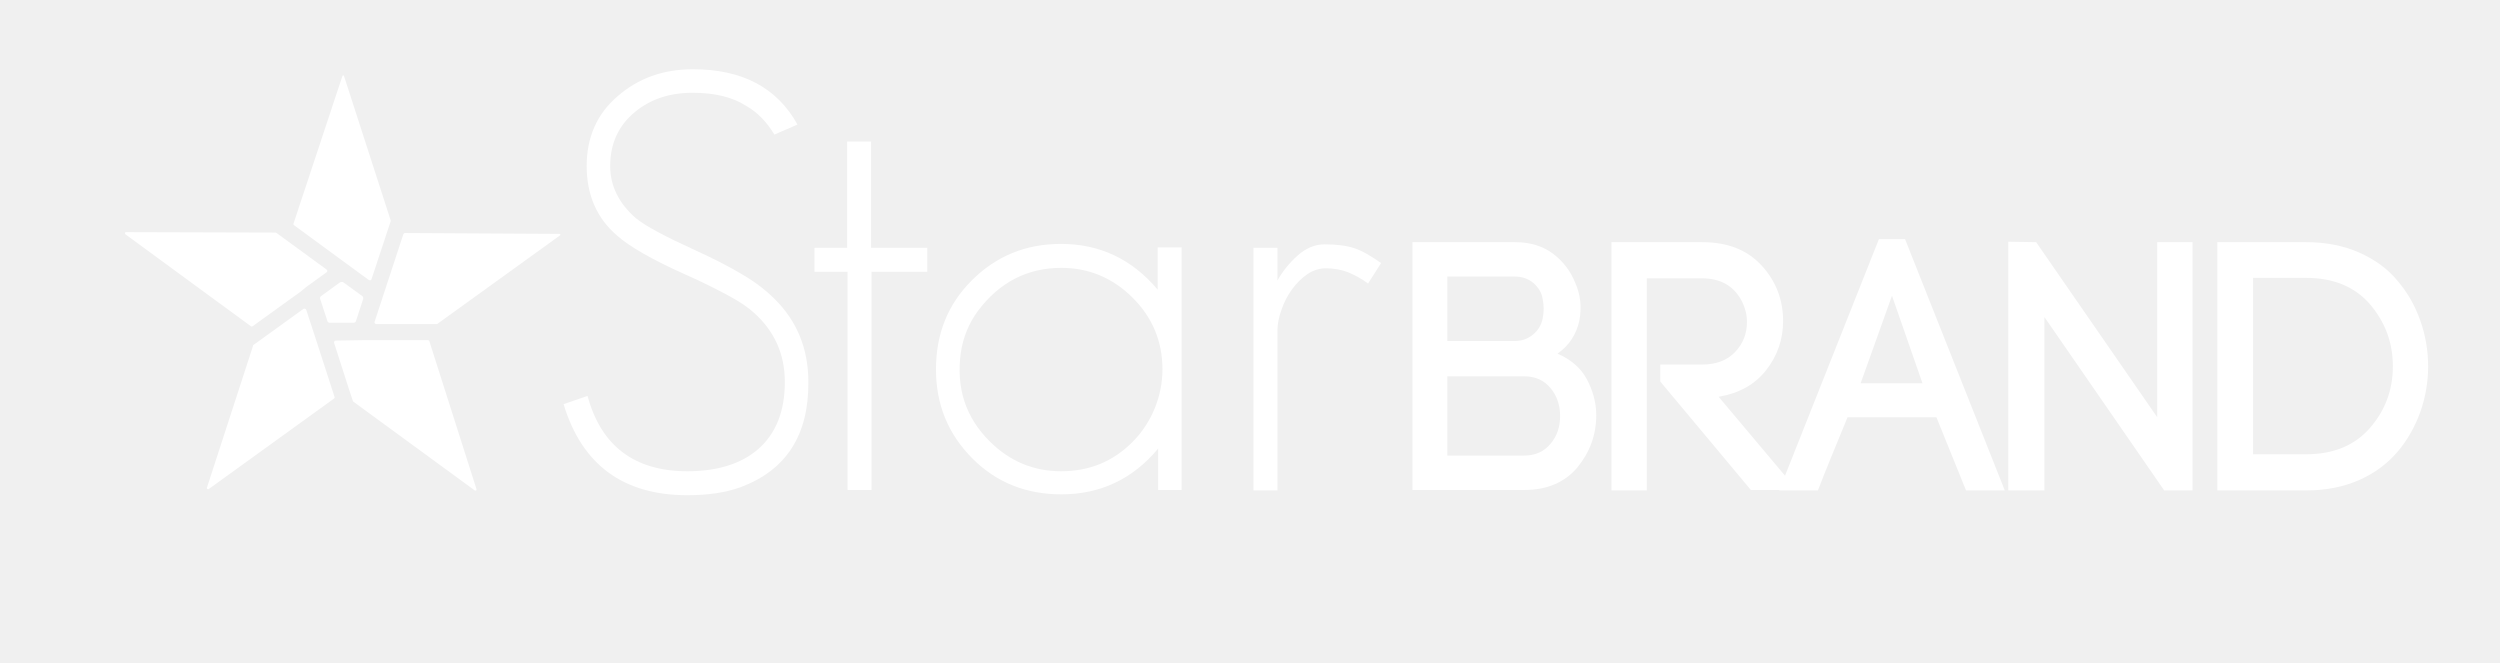
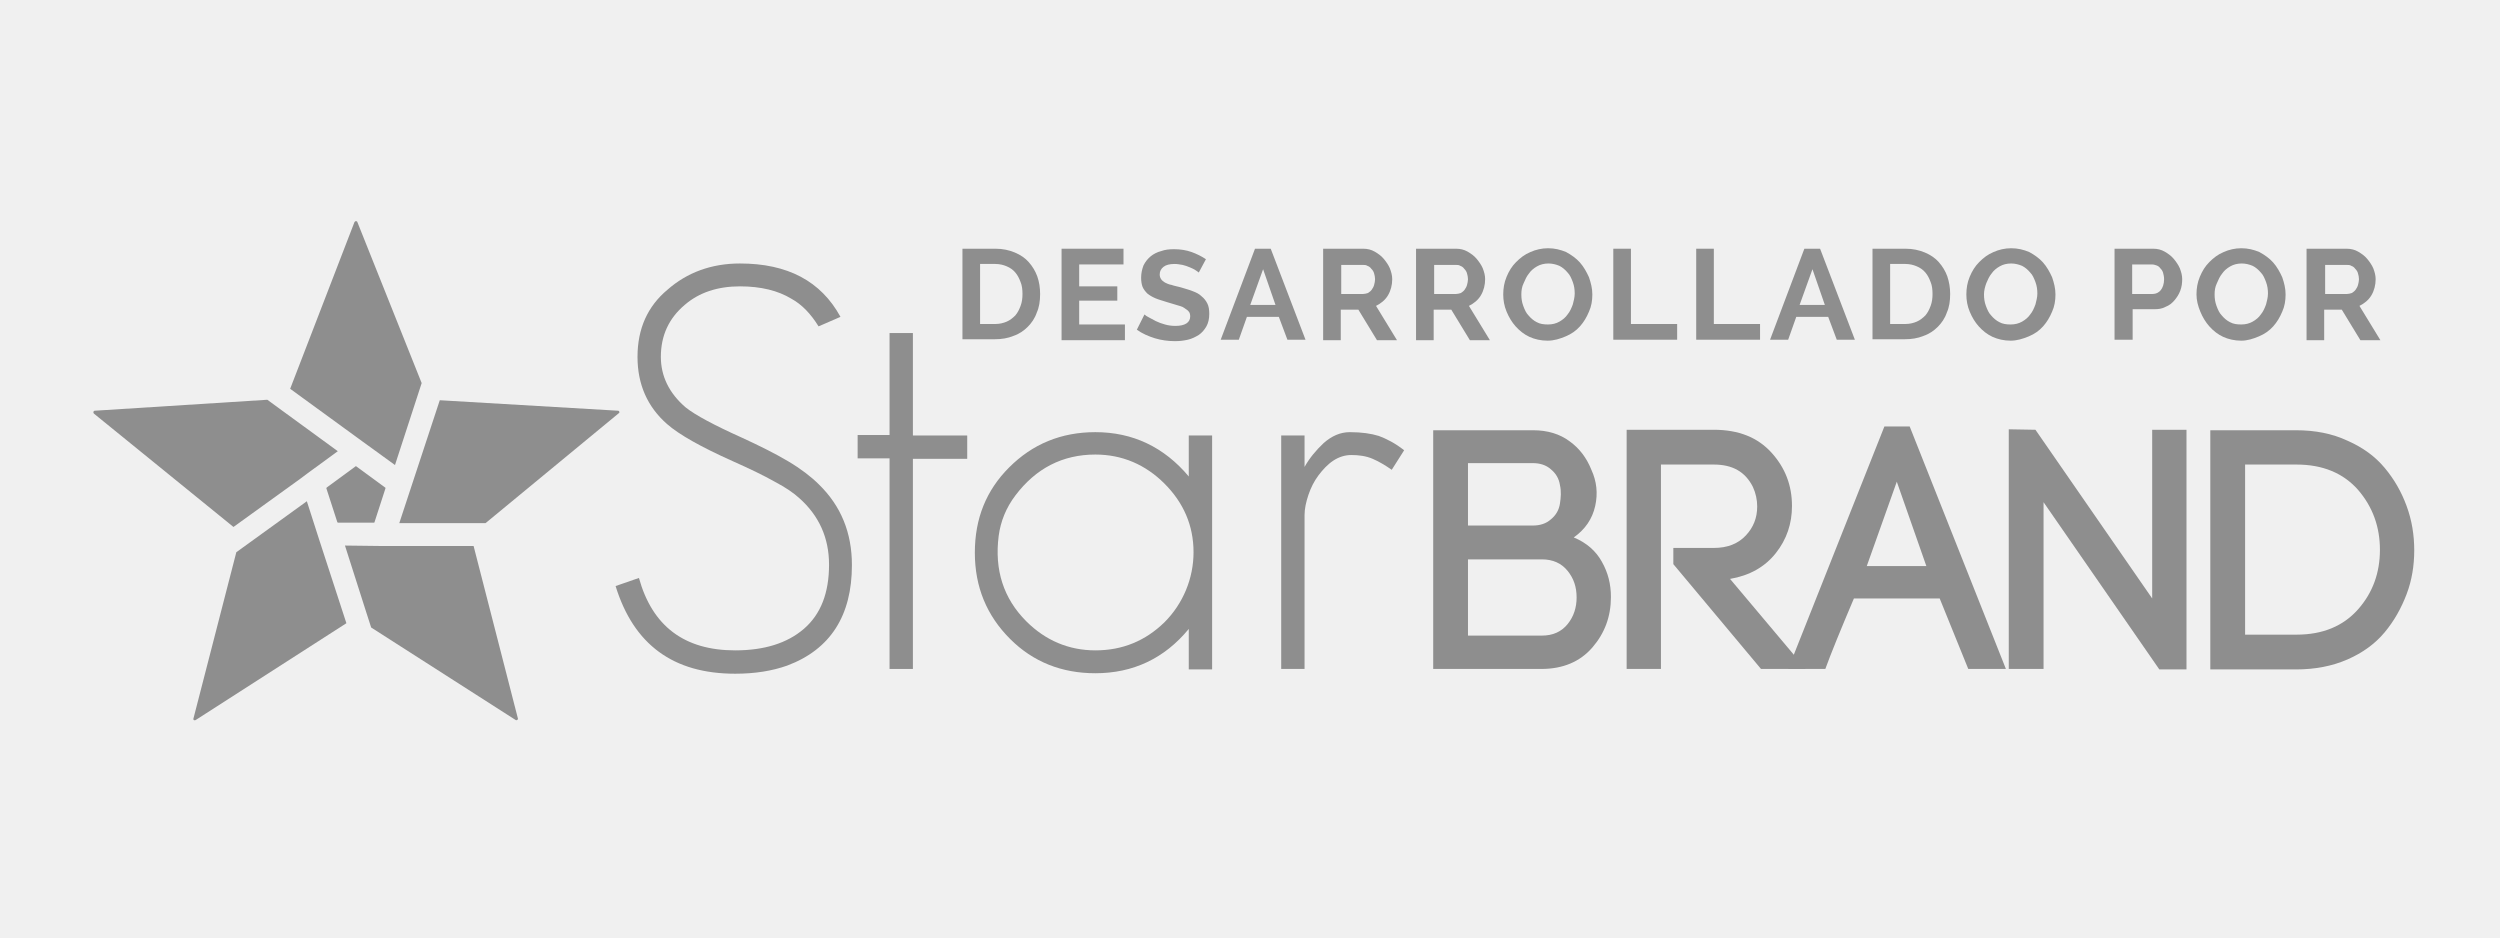
- <svg xmlns="http://www.w3.org/2000/svg" version="1.1" id="Capa_1" x="0px" y="0px" viewBox="0 0 574 152" style="enable-background:new 0 0 574 152;" xml:space="preserve">
+ <svg xmlns="http://www.w3.org/2000/svg" version="1.1" id="Capa_1" x="0px" y="0px" viewBox="0 0 524.7 196.8" style="enable-background:new 0 0 524.7 196.8;" xml:space="preserve">
  <style type="text/css">
- 	.st0{fill:#FFFFFF;}
+ 	.st0{fill:#8E8E8E;}
</style>
-   <path class="st0" d="M128.4,53.7L93,53.5c-0.2,0-0.3,0.1-0.4,0.3L86,73.9c-0.1,0.2,0.1,0.5,0.4,0.5l13.9,0c0.1,0,0.2,0,0.2-0.1  l28-20.2C128.8,54,128.7,53.7,128.4,53.7z M120.1,57.8L120.1,57.8L120.1,57.8L120.1,57.8z" />
-   <path class="st0" d="M72.3,77.2l-2-6.1c-0.1-0.2-0.4-0.3-0.6-0.2l-11.5,8.3c-0.1,0-0.1,0.1-0.1,0.2L47.5,112  c-0.1,0.2,0.2,0.4,0.4,0.3l28.8-20.8c0.1-0.1,0.2-0.3,0.1-0.4L72.3,77.2" />
-   <path class="st0" d="M77.1,78.2c-0.3,0-0.4,0.2-0.4,0.5l3.5,10.9l0,0L81,92c0,0.1,0.1,0.1,0.1,0.2l27.9,20.4c0.2,0.1,0.5,0,0.4-0.3  L98.6,78.4c0-0.2-0.2-0.3-0.4-0.3l-15,0L77.1,78.2z" />
-   <path class="st0" d="M79.5,60.5l5.2,3.8c0.2,0.1,0.5,0.1,0.6-0.2l4.4-13.3c0-0.1,0-0.2,0-0.2L79,17.5c0-0.1-0.1-0.2-0.2-0.2  c-0.1,0-0.2,0.1-0.2,0.2L67.4,51.3c-0.1,0.2,0,0.3,0.1,0.4L79.5,60.5C79.5,60.5,79.5,60.5,79.5,60.5z" />
-   <path class="st0" d="M70.3,65.9l4.7-3.4c0.2-0.1,0.2-0.5,0-0.6l-11.5-8.4c-0.1,0-0.1-0.1-0.2-0.1l-34.4-0.1h0  c-0.2,0-0.3,0.3-0.1,0.5l28.8,21.1c0.1,0.1,0.3,0.1,0.4,0l11.1-8L70.3,65.9z" />
-   <path class="st0" d="M78.8,64.8l4.4,3.2c0.2,0.1,0.2,0.4,0.2,0.6l-1.7,5.2c-0.1,0.2-0.3,0.3-0.5,0.3h-5.5c-0.2,0-0.4-0.1-0.5-0.3  l-1.7-5.2c-0.1-0.2,0-0.4,0.2-0.6l4.4-3.2C78.4,64.7,78.6,64.7,78.8,64.8z" />
  <g>
-     <path class="st0" d="M324.2,55.6h23.7c3.4,0,6.3,0.9,8.6,2.6c2.3,1.7,4.1,4,5.2,6.8c1.2,2.7,1.5,5.6,0.9,8.7   c-0.7,3.1-2.3,5.6-5,7.5c3,1.3,5.3,3.2,6.7,5.8c1.4,2.6,2.2,5.4,2.2,8.3c0,4.6-1.5,8.6-4.4,12.1c-2.9,3.4-7,5.1-12.1,5.1h-25.7   V55.6z M332.3,63.5v14.8h15.4c1.7,0,3.1-0.5,4.3-1.5c1.2-1,1.9-2.2,2.2-3.7c0.3-1.5,0.3-2.9,0-4.4c-0.2-1.5-1-2.7-2.1-3.7   c-1.2-1-2.6-1.5-4.3-1.5H332.3z M332.3,86.4v18.2h17.6c2.6,0,4.6-0.9,6.1-2.7c1.5-1.8,2.2-3.9,2.2-6.4c0-2.4-0.7-4.6-2.2-6.4   c-1.5-1.8-3.5-2.7-6.1-2.7H332.3z" />
-     <path class="st0" d="M381.2,87.6v-3.9h9.6c3.3,0,5.8-1,7.6-2.9c1.8-1.9,2.7-4.2,2.7-6.9c0-1.6-0.4-3.2-1.1-4.6   c-1.8-3.6-4.9-5.4-9.3-5.4h-12.6v48.7H370v-57h20.8c5.9,0,10.4,1.8,13.7,5.4c3.3,3.6,4.9,7.9,4.9,12.7c0,4.2-1.3,8-3.9,11.3   c-2.6,3.3-6.2,5.3-10.9,6.1l18,21.4H402L381.2,87.6z" />
-     <path class="st0" d="M451.4,112.6l-6.8-16.8h-20.4c-3.1,7.5-5.4,13.1-6.8,16.8h-8.9l22.9-57.7h6l22.9,57.7H451.4z M434.4,67.9   l-7.2,20.1h14.2L434.4,67.9z" />
-     <path class="st0" d="M469.3,112.6h-8.2V55.5l6.4,0.1l27.8,40.2V55.6h8.1v57h-6.5l-27.5-39.8V112.6z" />
-     <path class="st0" d="M509.1,55.6h20.4c4.5,0,8.6,0.8,12.2,2.4c3.6,1.6,6.6,3.8,8.8,6.5c2.3,2.7,4,5.7,5.2,9.1   c1.2,3.4,1.8,6.9,1.8,10.5c0,3.6-0.6,7.1-1.8,10.5c-1.2,3.3-2.9,6.4-5.2,9.1c-2.3,2.7-5.2,4.9-8.8,6.5c-3.6,1.6-7.7,2.4-12.2,2.4   h-20.4V55.6z M517.3,104.3h12.2c6.2,0,11.1-2,14.6-6c3.5-4,5.3-8.7,5.3-14.2c0-5.5-1.8-10.2-5.3-14.3c-3.5-4-8.4-6-14.6-6h-12.2   V104.3z" />
+     <g>
+       <path class="st0" d="M300.9,90.3h20.9c3,0,5.6,0.8,7.6,2.3c2.1,1.5,3.6,3.5,4.6,6c1.1,2.4,1.4,4.9,0.8,7.6    c-0.6,2.7-2.1,4.9-4.5,6.6c2.7,1.1,4.7,2.9,5.9,5.1c1.3,2.3,1.9,4.7,1.9,7.4c0,4.1-1.3,7.6-3.9,10.6c-2.6,3-6.2,4.5-10.7,4.5    h-22.7V90.3z M308.1,97.2v13.1h13.6c1.5,0,2.8-0.4,3.8-1.3c1.1-0.9,1.7-2,1.9-3.3c0.2-1.3,0.3-2.6,0-3.9c-0.2-1.3-0.8-2.4-1.9-3.3    c-1-0.9-2.3-1.3-3.8-1.3H308.1z M308.1,117.4v16h15.5c2.3,0,4.1-0.8,5.4-2.4c1.3-1.6,1.9-3.5,1.9-5.6c0-2.2-0.6-4-1.9-5.6    c-1.3-1.6-3.1-2.4-5.4-2.4H308.1z" />
+     </g>
+     <g>
+       <path class="st0" d="M351.2,118.4V115h8.5c2.9,0,5.1-0.9,6.7-2.6c1.6-1.7,2.4-3.7,2.4-6.1c0-1.4-0.3-2.8-0.9-4.1    c-1.6-3.2-4.3-4.7-8.2-4.7h-11.1v42.9h-7.2V90.2h18.3c5.2,0,9.2,1.6,12.1,4.8c2.9,3.2,4.3,6.9,4.3,11.2c0,3.7-1.1,7-3.4,9.9    c-2.3,2.9-5.5,4.7-9.6,5.4l15.9,18.9h-9.4L351.2,118.4z" />
+     </g>
+     <g>
+       <path class="st0" d="M413.1,140.4l-6-14.8h-18c-2.8,6.6-4.8,11.5-6,14.8h-7.8l20.2-50.9h5.3l20.2,50.9H413.1z M398.1,101.1    l-6.3,17.7h12.5L398.1,101.1z" />
+     </g>
+     <g>
+       <path class="st0" d="M428.9,140.4h-7.3V90.1l5.6,0.1l24.5,35.4V90.2h7.2v50.3h-5.7l-24.3-35.1V140.4z" />
+     </g>
+     <g>
+       <path class="st0" d="M463.9,90.3h18c4,0,7.6,0.7,10.8,2.2c3.2,1.4,5.8,3.3,7.8,5.7c2,2.4,3.5,5,4.6,8c1.1,3,1.6,6.1,1.6,9.3    s-0.5,6.3-1.6,9.2c-1.1,2.9-2.6,5.6-4.6,8c-2,2.4-4.6,4.3-7.8,5.7c-3.2,1.4-6.8,2.1-10.8,2.1h-18V90.3z M471.2,133.2H482    c5.5,0,9.8-1.8,12.9-5.3c3.1-3.5,4.6-7.7,4.6-12.5c0-4.8-1.5-9-4.6-12.6c-3.1-3.5-7.4-5.3-12.9-5.3h-10.8V133.2z" />
+     </g>
  </g>
  <g>
-     <path class="st0" d="M170.2,111.8c-3.5,1.3-7.6,1.9-12.4,1.9c-14.7,0-24.2-7-28.4-20.9l5.5-1.9c3.1,11.5,10.8,17.3,22.9,17.3   c6.9,0,12.4-1.7,16.3-5.1c4-3.5,6.1-8.6,6.1-15.4c0-6.4-2.4-11.7-7.1-15.9c-1.3-1.2-3.2-2.5-5.8-3.9c-2.6-1.4-5.9-3.1-10-4.9   c-7.6-3.4-12.8-6.4-15.6-8.9c-4.7-4-7-9.4-7-16c0-6.6,2.4-12,7.1-16c4.7-4.1,10.4-6.2,17.3-6.2c11.3,0,19.3,4.2,24,12.7l-5.3,2.3   c-1.8-3-4-5.2-6.5-6.6c-3.1-2-7.2-3-12.3-3c-5.3,0-9.7,1.5-13.2,4.4c-3.8,3.1-5.7,7.3-5.7,12.4c0,4.6,2,8.6,5.9,12   c2.2,1.8,6.7,4.2,13.5,7.3c4.2,1.9,7.9,3.8,10.9,5.6c3.1,1.8,5.5,3.7,7.4,5.6c5.2,5.1,7.8,11.5,7.8,19.1   C185.7,99.9,180.5,107.9,170.2,111.8z" />
-     <path class="st0" d="M200.1,62.4v50.1h-5.5V62.4H187v-5.5h7.5V32.5h5.5v24.4h12.9v5.5H200.1z" />
-     <path class="st0" d="M265.9,112.6V103c-5.8,7-13.3,10.5-22.2,10.5c-8.1,0-14.9-2.7-20.4-8.2c-5.6-5.6-8.4-12.4-8.4-20.5   s2.7-14.9,8.2-20.4c5.6-5.6,12.4-8.4,20.5-8.4c8.9,0,16.3,3.5,22.2,10.5v-9.7h5.5v55.7H265.9z M260.1,68.4   c-4.6-4.6-10.1-6.9-16.4-6.9c-7.8,0-14.2,3.3-19.1,9.8c-2.1,2.8-3.5,6.2-4,9.7c-1.1,8.1,1.1,14.8,6.6,20.3   c4.6,4.6,10.1,6.9,16.4,6.9c6.5,0,11.9-2.2,16.4-6.7c4.4-4.4,6.9-10.5,6.9-16.7C266.9,78.4,264.6,72.9,260.1,68.4z" />
-     <path class="st0" d="M314.1,65.1c-1.4-1.1-3-1.9-4.6-2.6c-1.6-0.6-3.3-0.9-5.1-0.9c-1.5,0-3,0.5-4.3,1.4c-1.3,0.9-2.5,2.1-3.5,3.5   c-1,1.4-1.8,2.9-2.4,4.7c-0.6,1.7-0.9,3.3-0.9,4.7v36.7h-5.5V56.9h5.5v7.5c1.2-2.1,2.7-4,4.6-5.7c1.9-1.7,4-2.6,6.2-2.6   c2.8,0,5.1,0.3,6.9,0.9c1.8,0.6,3.8,1.8,6.1,3.4L314.1,65.1z" />
+     <g>
+       <path class="st0" d="M165.2,139.7c-3.1,1.1-6.7,1.7-10.9,1.7c-13,0-21.3-6.1-25.1-18.4l4.9-1.7c2.8,10.1,9.5,15.2,20.2,15.2    c6.1,0,10.9-1.5,14.4-4.5c3.6-3.1,5.3-7.6,5.3-13.5c0-5.6-2.1-10.3-6.3-14c-1.1-1-2.8-2.2-5.1-3.4c-2.3-1.3-5.2-2.7-8.8-4.3    c-6.7-3-11.3-5.6-13.8-7.8c-4.1-3.6-6.2-8.3-6.2-14.1c0-5.9,2.1-10.6,6.3-14.1c4.1-3.6,9.2-5.5,15.2-5.5c10,0,17,3.7,21.1,11.2    l-4.6,2c-1.6-2.6-3.5-4.6-5.7-5.8c-2.8-1.7-6.4-2.6-10.8-2.6c-4.7,0-8.6,1.3-11.6,3.9c-3.3,2.8-5,6.4-5,10.9c0,4,1.7,7.6,5.2,10.6    c2,1.6,5.9,3.7,11.9,6.4c3.7,1.7,6.9,3.3,9.6,4.9c2.7,1.6,4.9,3.3,6.5,4.9c4.6,4.5,6.9,10.1,6.9,16.9    C178.8,129.2,174.3,136.3,165.2,139.7z" />
+     </g>
+     <g>
+       <path class="st0" d="M191.6,96.2v44.2h-4.9V96.2H180v-4.9h6.7V69.9h4.9v21.5H203v4.9H191.6z" />
+     </g>
+     <g>
+       <path class="st0" d="M249.5,140.4V132c-5.1,6.2-11.7,9.3-19.6,9.3c-7.1,0-13.1-2.4-17.9-7.2c-4.9-4.9-7.4-10.9-7.4-18.1    s2.4-13.1,7.2-17.9c4.9-4.9,10.9-7.4,18.1-7.4c7.8,0,14.4,3.1,19.6,9.3v-8.6h4.9v49.1H249.5z M244.4,101.5c-4-4-8.9-6.1-14.5-6.1    c-6.9,0-12.5,2.9-16.8,8.6c-1.9,2.5-3.1,5.4-3.5,8.5c-0.9,7.1,1,13.1,5.8,17.9c4,4,8.9,6.1,14.5,6.1c5.7,0,10.5-2,14.5-5.9    c3.9-3.9,6.1-9.2,6.1-14.7C250.5,110.3,248.4,105.5,244.4,101.5z" />
+     </g>
+     <g>
+       <path class="st0" d="M292.1,98.6c-1.3-0.9-2.6-1.7-4-2.3c-1.4-0.6-2.9-0.8-4.5-0.8c-1.3,0-2.6,0.4-3.8,1.2    c-1.2,0.8-2.2,1.9-3.1,3.1c-0.9,1.2-1.6,2.6-2.1,4.1c-0.5,1.5-0.8,2.9-0.8,4.2v32.3h-4.9V91.4h4.9V98c1-1.8,2.4-3.5,4-5    c1.7-1.5,3.5-2.3,5.5-2.3c2.5,0,4.5,0.3,6.1,0.8c1.6,0.6,3.4,1.5,5.3,3L292.1,98.6z" />
+     </g>
+   </g>
+   <g>
+     <path class="st0" d="M129.7,86.2L92.3,84l-8.5,25.8l18.1,0l28-23.1C130.1,86.6,130,86.2,129.7,86.2z M126.3,89.4l0.1,0l0,0H126.3z" />
+   </g>
+   <path class="st0" d="M67,113.3l-2.6-8.1l-14.8,10.7l-9,34.9c-0.1,0.3,0.2,0.5,0.5,0.3l31.6-20.3L67,113.3" />
+   <g>
+     <path class="st0" d="M72.4,114.5l4.5,14.1l0,0l1,3.1l30.3,19.4c0.2,0.2,0.6-0.1,0.5-0.3l-9.3-36.2l-18.9,0L72.4,114.5z" />
+   </g>
+   <g>
+     <path class="st0" d="M76,92.6l6.9,5l5.6-17.2L75,46.6c0-0.1-0.2-0.2-0.3-0.2c-0.1,0-0.2,0.1-0.3,0.2l-13.5,35L76,92.6   C75.9,92.6,76,92.6,76,92.6z" />
+   </g>
+   <path class="st0" d="M64.6,99.3l6.3-4.6L56.1,83.9l-36.2,2.3h0c-0.3,0-0.4,0.4-0.2,0.6L49,110.6l14-10.1L64.6,99.3z" />
+   <g>
+     <path class="st0" d="M74.8,97.9l6,4.4c0.1,0,0.1,0.1,0.1,0.2l-2.3,7.1c0,0.1-0.1,0.1-0.2,0.1H71c-0.1,0-0.1,0-0.2-0.1l-2.3-7.1   c0-0.1,0-0.1,0.1-0.2l6-4.4C74.7,97.8,74.7,97.8,74.8,97.9z" />
+   </g>
+   <g>
+     <path class="st0" d="M202,71.3V52.2h6.9c1.6,0,2.9,0.3,4.1,0.8s2.2,1.2,2.9,2c0.8,0.9,1.4,1.9,1.8,3s0.6,2.4,0.6,3.7   c0,1.5-0.2,2.8-0.7,3.9c-0.4,1.2-1.1,2.2-1.9,3c-0.8,0.8-1.8,1.5-3,1.9c-1.2,0.5-2.5,0.7-3.9,0.7H202z M214.6,61.7   c0-0.9-0.1-1.8-0.4-2.5c-0.3-0.8-0.6-1.4-1.1-2c-0.5-0.6-1.1-1-1.8-1.3c-0.7-0.3-1.5-0.5-2.4-0.5h-3.2v12.6h3.2   c0.9,0,1.7-0.2,2.4-0.5c0.7-0.3,1.3-0.8,1.8-1.3c0.5-0.6,0.8-1.2,1.1-2S214.6,62.6,214.6,61.7z" />
+     <path class="st0" d="M236.1,68.1v3.3h-13.3V52.2h13v3.3h-9.3v4.6h8v3h-8v5H236.1z" />
+     <path class="st0" d="M251.6,57.2c-0.1-0.1-0.4-0.3-0.7-0.5c-0.3-0.2-0.7-0.4-1.2-0.6c-0.5-0.2-1-0.4-1.5-0.5   c-0.6-0.1-1.1-0.2-1.7-0.2c-1,0-1.8,0.2-2.3,0.6s-0.8,0.9-0.8,1.6c0,0.4,0.1,0.7,0.3,1c0.2,0.3,0.5,0.5,0.8,0.7   c0.4,0.2,0.8,0.4,1.4,0.5c0.5,0.2,1.2,0.3,1.9,0.5c0.9,0.3,1.8,0.5,2.5,0.8c0.8,0.3,1.4,0.6,1.9,1.1c0.5,0.4,0.9,0.9,1.2,1.5   c0.3,0.6,0.4,1.3,0.4,2.2c0,1-0.2,1.9-0.6,2.6c-0.4,0.7-0.9,1.3-1.6,1.8c-0.7,0.4-1.4,0.8-2.3,1c-0.9,0.2-1.7,0.3-2.7,0.3   c-1.4,0-2.9-0.2-4.2-0.6s-2.7-1-3.8-1.8l1.6-3.2c0.2,0.2,0.5,0.4,0.9,0.6s0.9,0.5,1.5,0.8s1.2,0.5,1.9,0.7c0.7,0.2,1.4,0.3,2.2,0.3   c2,0,3.1-0.7,3.1-2c0-0.4-0.1-0.8-0.3-1c-0.2-0.3-0.6-0.5-1-0.8s-1-0.4-1.6-0.6c-0.6-0.2-1.3-0.4-2-0.6c-0.9-0.3-1.7-0.5-2.4-0.8   s-1.2-0.6-1.7-1c-0.4-0.4-0.8-0.9-1-1.4s-0.3-1.2-0.3-1.9c0-1,0.2-1.8,0.5-2.6c0.4-0.8,0.9-1.4,1.5-1.9s1.4-0.9,2.2-1.1   c0.8-0.3,1.7-0.4,2.7-0.4c1.3,0,2.6,0.2,3.7,0.6s2.1,0.9,3,1.5L251.6,57.2z" />
+     <path class="st0" d="M263.4,52.2h3.3l7.3,19.1h-3.8l-1.8-4.8h-6.7l-1.7,4.8h-3.8L263.4,52.2z M267.7,64l-2.6-7.5l-2.7,7.5H267.7z" />
+     <path class="st0" d="M277.7,71.3V52.2h8.4c0.9,0,1.7,0.2,2.4,0.6c0.7,0.4,1.4,0.9,1.9,1.5c0.5,0.6,1,1.3,1.3,2   c0.3,0.8,0.5,1.5,0.5,2.3c0,1.2-0.3,2.4-0.9,3.4c-0.6,1-1.5,1.7-2.5,2.2l4.4,7.2H289l-3.9-6.4h-3.7v6.4H277.7z M281.4,61.7h4.7   c0.3,0,0.7-0.1,1-0.2c0.3-0.2,0.6-0.4,0.8-0.7c0.2-0.3,0.4-0.6,0.5-1s0.2-0.8,0.2-1.2c0-0.4-0.1-0.9-0.2-1.2   c-0.1-0.4-0.3-0.7-0.6-1c-0.2-0.3-0.5-0.5-0.8-0.6c-0.3-0.2-0.6-0.2-1-0.2h-4.5V61.7z" />
+     <path class="st0" d="M297.2,71.3V52.2h8.4c0.9,0,1.7,0.2,2.4,0.6c0.7,0.4,1.4,0.9,1.9,1.5c0.5,0.6,1,1.3,1.3,2   c0.3,0.8,0.5,1.5,0.5,2.3c0,1.2-0.3,2.4-0.9,3.4c-0.6,1-1.5,1.7-2.5,2.2l4.4,7.2h-4.2l-3.9-6.4h-3.7v6.4H297.2z M300.9,61.7h4.7   c0.3,0,0.7-0.1,1-0.2c0.3-0.2,0.6-0.4,0.8-0.7c0.2-0.3,0.4-0.6,0.5-1s0.2-0.8,0.2-1.2c0-0.4-0.1-0.9-0.2-1.2   c-0.1-0.4-0.3-0.7-0.6-1c-0.2-0.3-0.5-0.5-0.8-0.6c-0.3-0.2-0.6-0.2-1-0.2h-4.5V61.7z" />
+     <path class="st0" d="M324.8,71.5c-1.4,0-2.7-0.3-3.8-0.8s-2.1-1.3-2.9-2.2c-0.8-0.9-1.4-1.9-1.9-3.1s-0.7-2.4-0.7-3.6   c0-1.3,0.2-2.5,0.7-3.7c0.5-1.2,1.1-2.2,2-3.1s1.8-1.6,3-2.1c1.1-0.5,2.4-0.8,3.7-0.8c1.4,0,2.6,0.3,3.8,0.8   c1.1,0.6,2.1,1.3,2.9,2.2c0.8,0.9,1.4,2,1.9,3.1c0.4,1.2,0.7,2.3,0.7,3.6c0,1.3-0.2,2.5-0.7,3.6c-0.5,1.2-1.1,2.2-1.9,3.1   c-0.8,0.9-1.8,1.6-3,2.1S326.2,71.5,324.8,71.5z M319.3,61.8c0,0.8,0.1,1.6,0.4,2.4c0.3,0.8,0.6,1.5,1.1,2c0.5,0.6,1.1,1.1,1.7,1.4   c0.7,0.4,1.5,0.5,2.4,0.5c0.9,0,1.7-0.2,2.4-0.6c0.7-0.4,1.3-0.9,1.7-1.5c0.5-0.6,0.8-1.3,1.1-2.1c0.2-0.8,0.4-1.5,0.4-2.3   c0-0.8-0.1-1.6-0.4-2.4c-0.3-0.8-0.6-1.5-1.1-2c-0.5-0.6-1.1-1.1-1.7-1.4c-0.7-0.3-1.5-0.5-2.3-0.5c-0.9,0-1.7,0.2-2.4,0.6   c-0.7,0.4-1.3,0.9-1.7,1.5c-0.5,0.6-0.8,1.3-1.1,2C319.4,60.2,319.3,61,319.3,61.8z" />
+     <path class="st0" d="M338.6,71.3V52.2h3.7v15.8h9.7v3.3H338.6z" />
+     <path class="st0" d="M356,71.3V52.2h3.7v15.8h9.7v3.3H356z" />
+     <path class="st0" d="M378.7,52.2h3.3l7.3,19.1h-3.8l-1.8-4.8H377l-1.7,4.8h-3.8L378.7,52.2z M383,64l-2.6-7.5l-2.7,7.5H383z" />
+     <path class="st0" d="M393,71.3V52.2h6.9c1.6,0,2.9,0.3,4.1,0.8c1.2,0.5,2.2,1.2,2.9,2c0.8,0.9,1.4,1.9,1.8,3   c0.4,1.2,0.6,2.4,0.6,3.7c0,1.5-0.2,2.8-0.7,3.9c-0.4,1.2-1.1,2.2-1.9,3c-0.8,0.8-1.8,1.5-3,1.9c-1.2,0.5-2.5,0.7-3.9,0.7H393z    M405.6,61.7c0-0.9-0.1-1.8-0.4-2.5c-0.3-0.8-0.6-1.4-1.1-2c-0.5-0.6-1.1-1-1.8-1.3c-0.7-0.3-1.5-0.5-2.4-0.5h-3.2v12.6h3.2   c0.9,0,1.7-0.2,2.4-0.5s1.3-0.8,1.8-1.3c0.5-0.6,0.8-1.2,1.1-2S405.6,62.6,405.6,61.7z" />
+     <path class="st0" d="M422,71.5c-1.4,0-2.7-0.3-3.8-0.8s-2.1-1.3-2.9-2.2c-0.8-0.9-1.4-1.9-1.9-3.1s-0.7-2.4-0.7-3.6   c0-1.3,0.2-2.5,0.7-3.7c0.5-1.2,1.1-2.2,2-3.1s1.8-1.6,3-2.1c1.1-0.5,2.4-0.8,3.7-0.8c1.4,0,2.6,0.3,3.8,0.8   c1.1,0.6,2.1,1.3,2.9,2.2c0.8,0.9,1.4,2,1.9,3.1c0.4,1.2,0.7,2.3,0.7,3.6c0,1.3-0.2,2.5-0.7,3.6c-0.5,1.2-1.1,2.2-1.9,3.1   c-0.8,0.9-1.8,1.6-3,2.1S423.3,71.5,422,71.5z M416.4,61.8c0,0.8,0.1,1.6,0.4,2.4c0.3,0.8,0.6,1.5,1.1,2c0.5,0.6,1.1,1.1,1.7,1.4   c0.7,0.4,1.5,0.5,2.4,0.5c0.9,0,1.7-0.2,2.4-0.6c0.7-0.4,1.3-0.9,1.7-1.5c0.5-0.6,0.8-1.3,1.1-2.1c0.2-0.8,0.4-1.5,0.4-2.3   c0-0.8-0.1-1.6-0.4-2.4c-0.3-0.8-0.6-1.5-1.1-2c-0.5-0.6-1.1-1.1-1.7-1.4c-0.7-0.3-1.5-0.5-2.3-0.5c-0.9,0-1.7,0.2-2.4,0.6   c-0.7,0.4-1.3,0.9-1.7,1.5c-0.5,0.6-0.8,1.3-1.1,2C416.6,60.2,416.4,61,416.4,61.8z" />
+     <path class="st0" d="M443.8,71.3V52.2h8.1c0.9,0,1.7,0.2,2.4,0.6c0.7,0.4,1.4,0.9,1.9,1.5c0.5,0.6,1,1.3,1.3,2   c0.3,0.8,0.5,1.5,0.5,2.3c0,0.8-0.1,1.6-0.4,2.4c-0.3,0.8-0.7,1.4-1.2,2c-0.5,0.6-1.1,1.1-1.9,1.4c-0.7,0.4-1.5,0.5-2.4,0.5h-4.5   v6.4H443.8z M447.5,61.7h4.3c0.7,0,1.3-0.3,1.7-0.8s0.7-1.3,0.7-2.3c0-0.5-0.1-0.9-0.2-1.3c-0.1-0.4-0.3-0.7-0.6-1   c-0.2-0.3-0.5-0.5-0.8-0.6c-0.3-0.1-0.6-0.2-1-0.2h-4.1V61.7z" />
+     <path class="st0" d="M470.4,71.5c-1.4,0-2.7-0.3-3.8-0.8s-2.1-1.3-2.9-2.2c-0.8-0.9-1.4-1.9-1.9-3.1S461,63,461,61.8   c0-1.3,0.2-2.5,0.7-3.7c0.5-1.2,1.1-2.2,2-3.1s1.8-1.6,3-2.1c1.1-0.5,2.4-0.8,3.7-0.8c1.4,0,2.6,0.3,3.8,0.8   c1.1,0.6,2.1,1.3,2.9,2.2c0.8,0.9,1.4,2,1.9,3.1c0.4,1.2,0.7,2.3,0.7,3.6c0,1.3-0.2,2.5-0.7,3.6c-0.5,1.2-1.1,2.2-1.9,3.1   c-0.8,0.9-1.8,1.6-3,2.1S471.7,71.5,470.4,71.5z M464.8,61.8c0,0.8,0.1,1.6,0.4,2.4c0.3,0.8,0.6,1.5,1.1,2c0.5,0.6,1.1,1.1,1.7,1.4   c0.7,0.4,1.5,0.5,2.4,0.5c0.9,0,1.7-0.2,2.4-0.6c0.7-0.4,1.3-0.9,1.7-1.5c0.5-0.6,0.8-1.3,1.1-2.1c0.2-0.8,0.4-1.5,0.4-2.3   c0-0.8-0.1-1.6-0.4-2.4c-0.3-0.8-0.6-1.5-1.1-2c-0.5-0.6-1.1-1.1-1.7-1.4c-0.7-0.3-1.5-0.5-2.3-0.5c-0.9,0-1.7,0.2-2.4,0.6   c-0.7,0.4-1.3,0.9-1.7,1.5c-0.5,0.6-0.8,1.3-1.1,2C464.9,60.2,464.8,61,464.8,61.8z" />
+     <path class="st0" d="M484.1,71.3V52.2h8.4c0.9,0,1.7,0.2,2.4,0.6c0.7,0.4,1.4,0.9,1.9,1.5c0.5,0.6,1,1.3,1.3,2   c0.3,0.8,0.5,1.5,0.5,2.3c0,1.2-0.3,2.4-0.9,3.4c-0.6,1-1.5,1.7-2.5,2.2l4.4,7.2h-4.2l-3.9-6.4h-3.7v6.4H484.1z M487.9,61.7h4.7   c0.3,0,0.7-0.1,1-0.2c0.3-0.2,0.6-0.4,0.8-0.7c0.2-0.3,0.4-0.6,0.5-1s0.2-0.8,0.2-1.2c0-0.4-0.1-0.9-0.2-1.2   c-0.1-0.4-0.3-0.7-0.6-1c-0.2-0.3-0.5-0.5-0.8-0.6c-0.3-0.2-0.6-0.2-1-0.2h-4.5V61.7z" />
  </g>
</svg>
